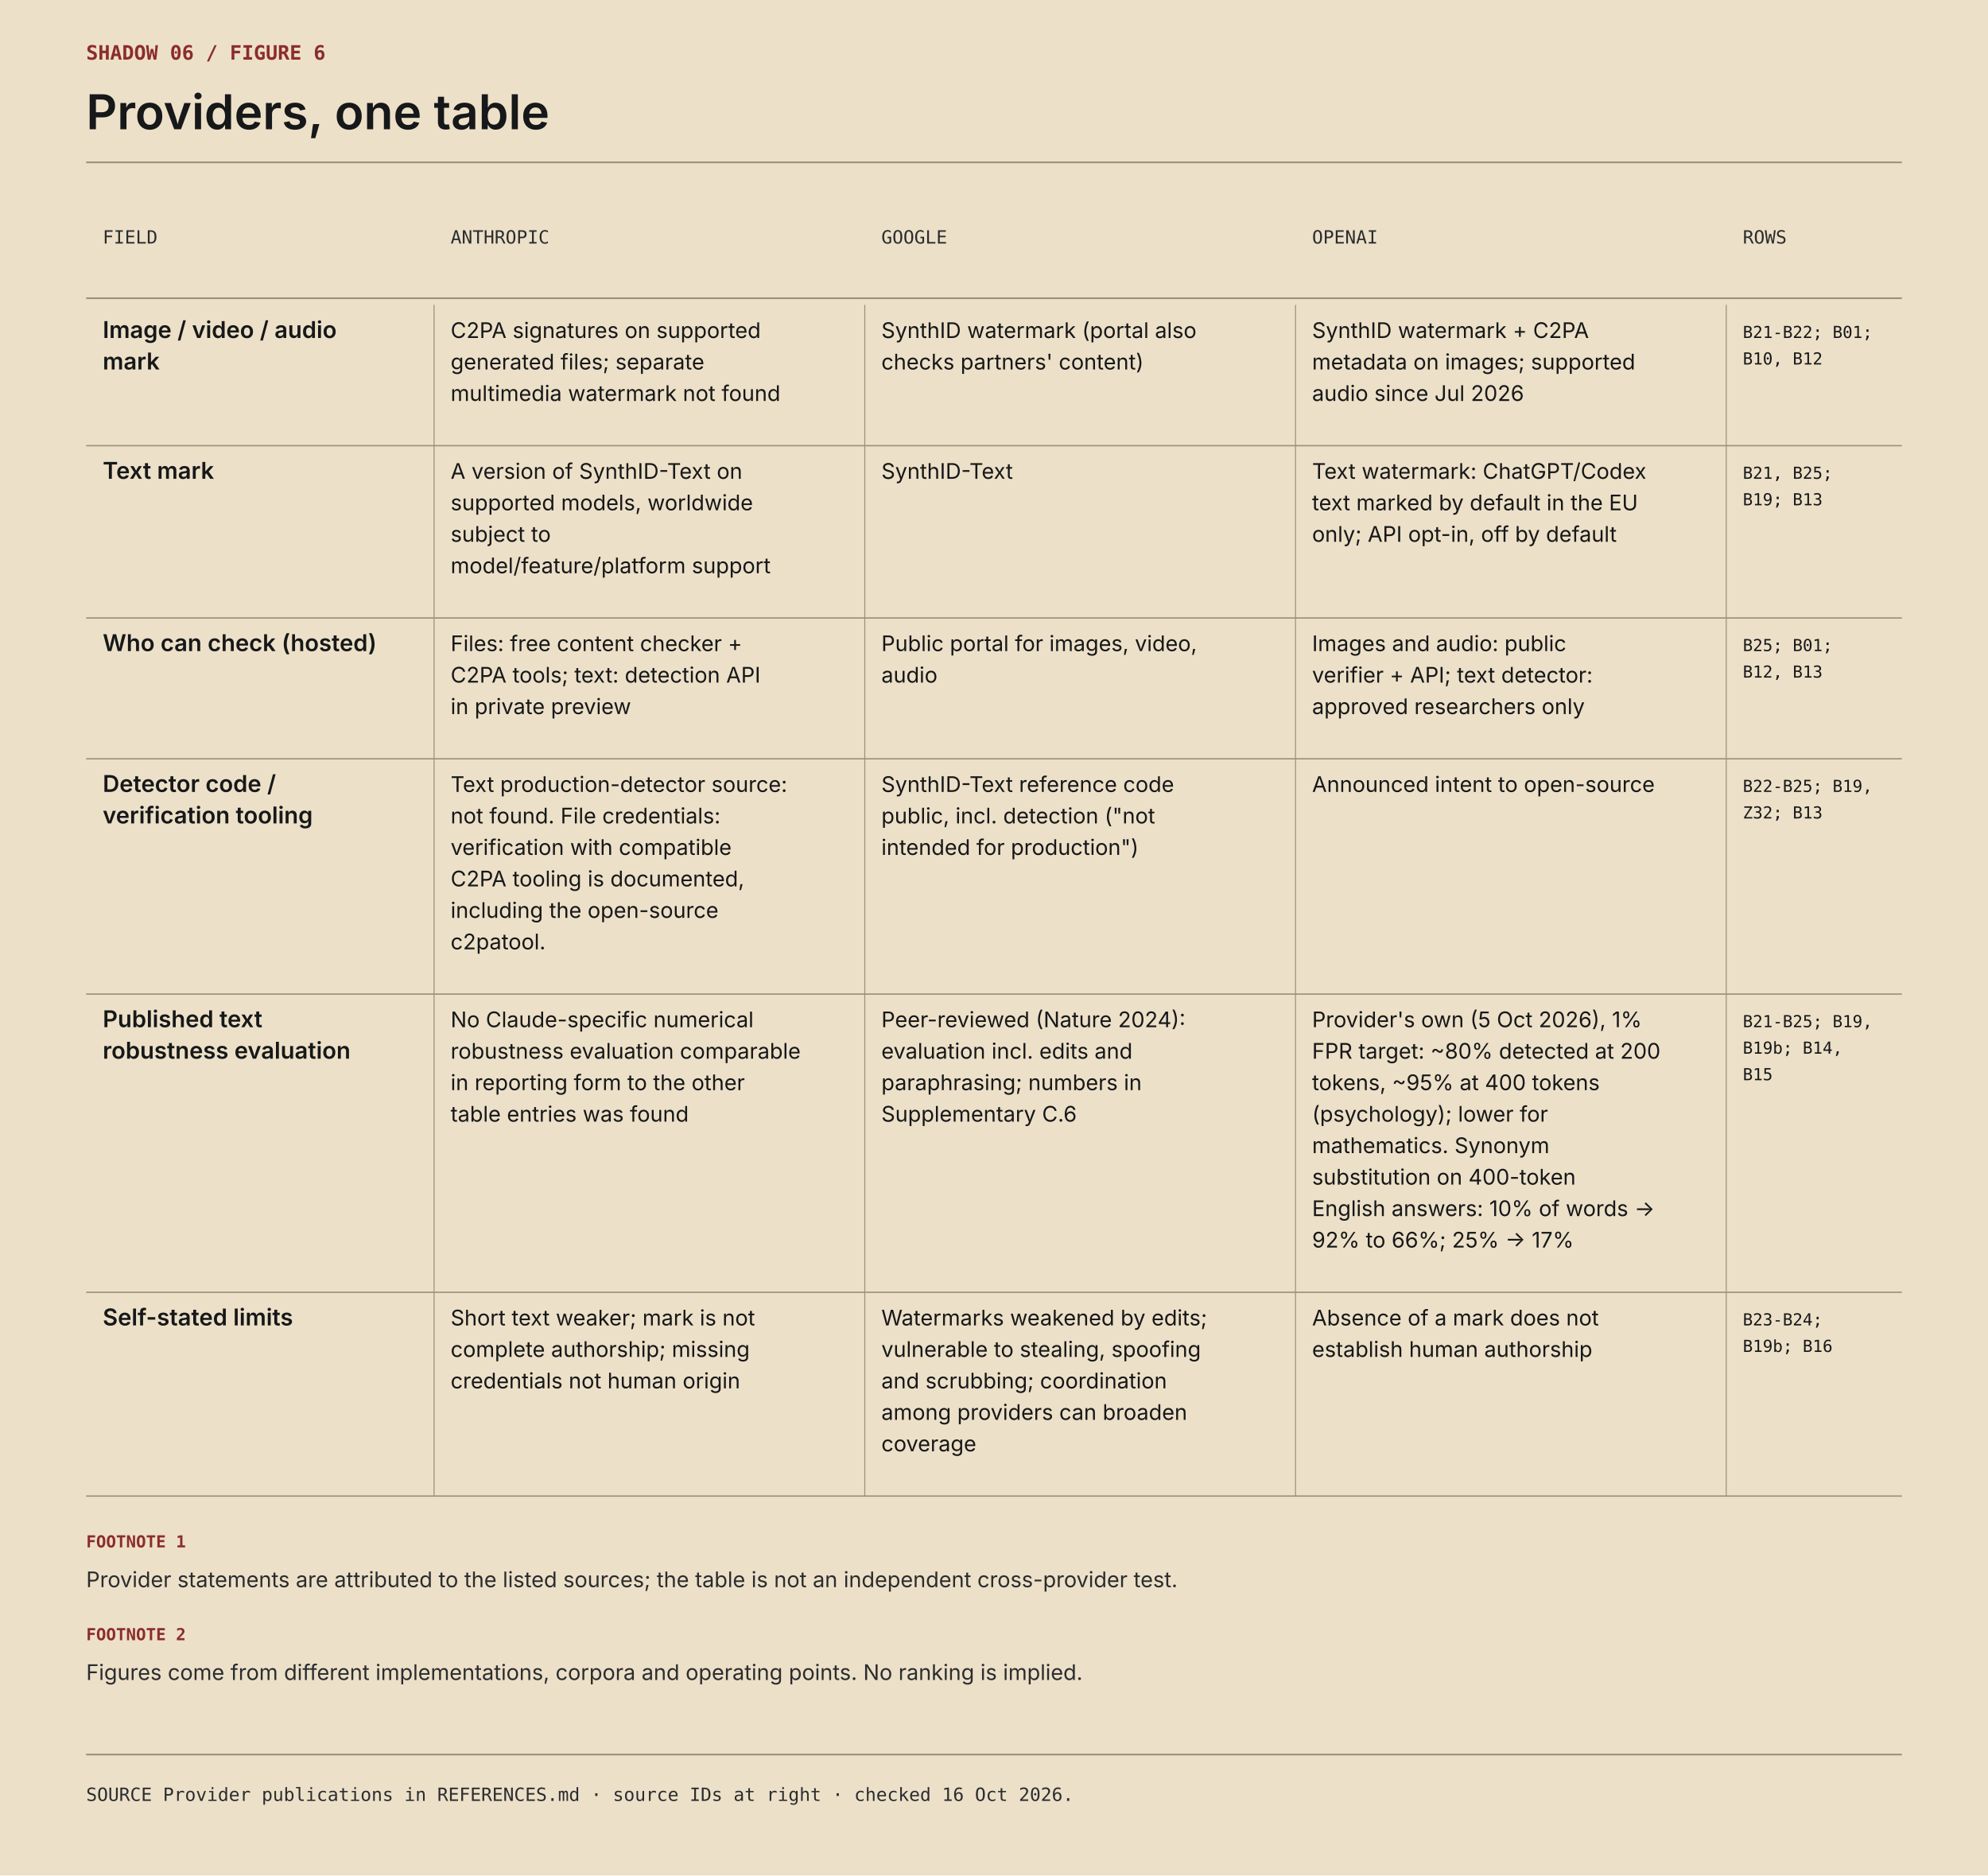
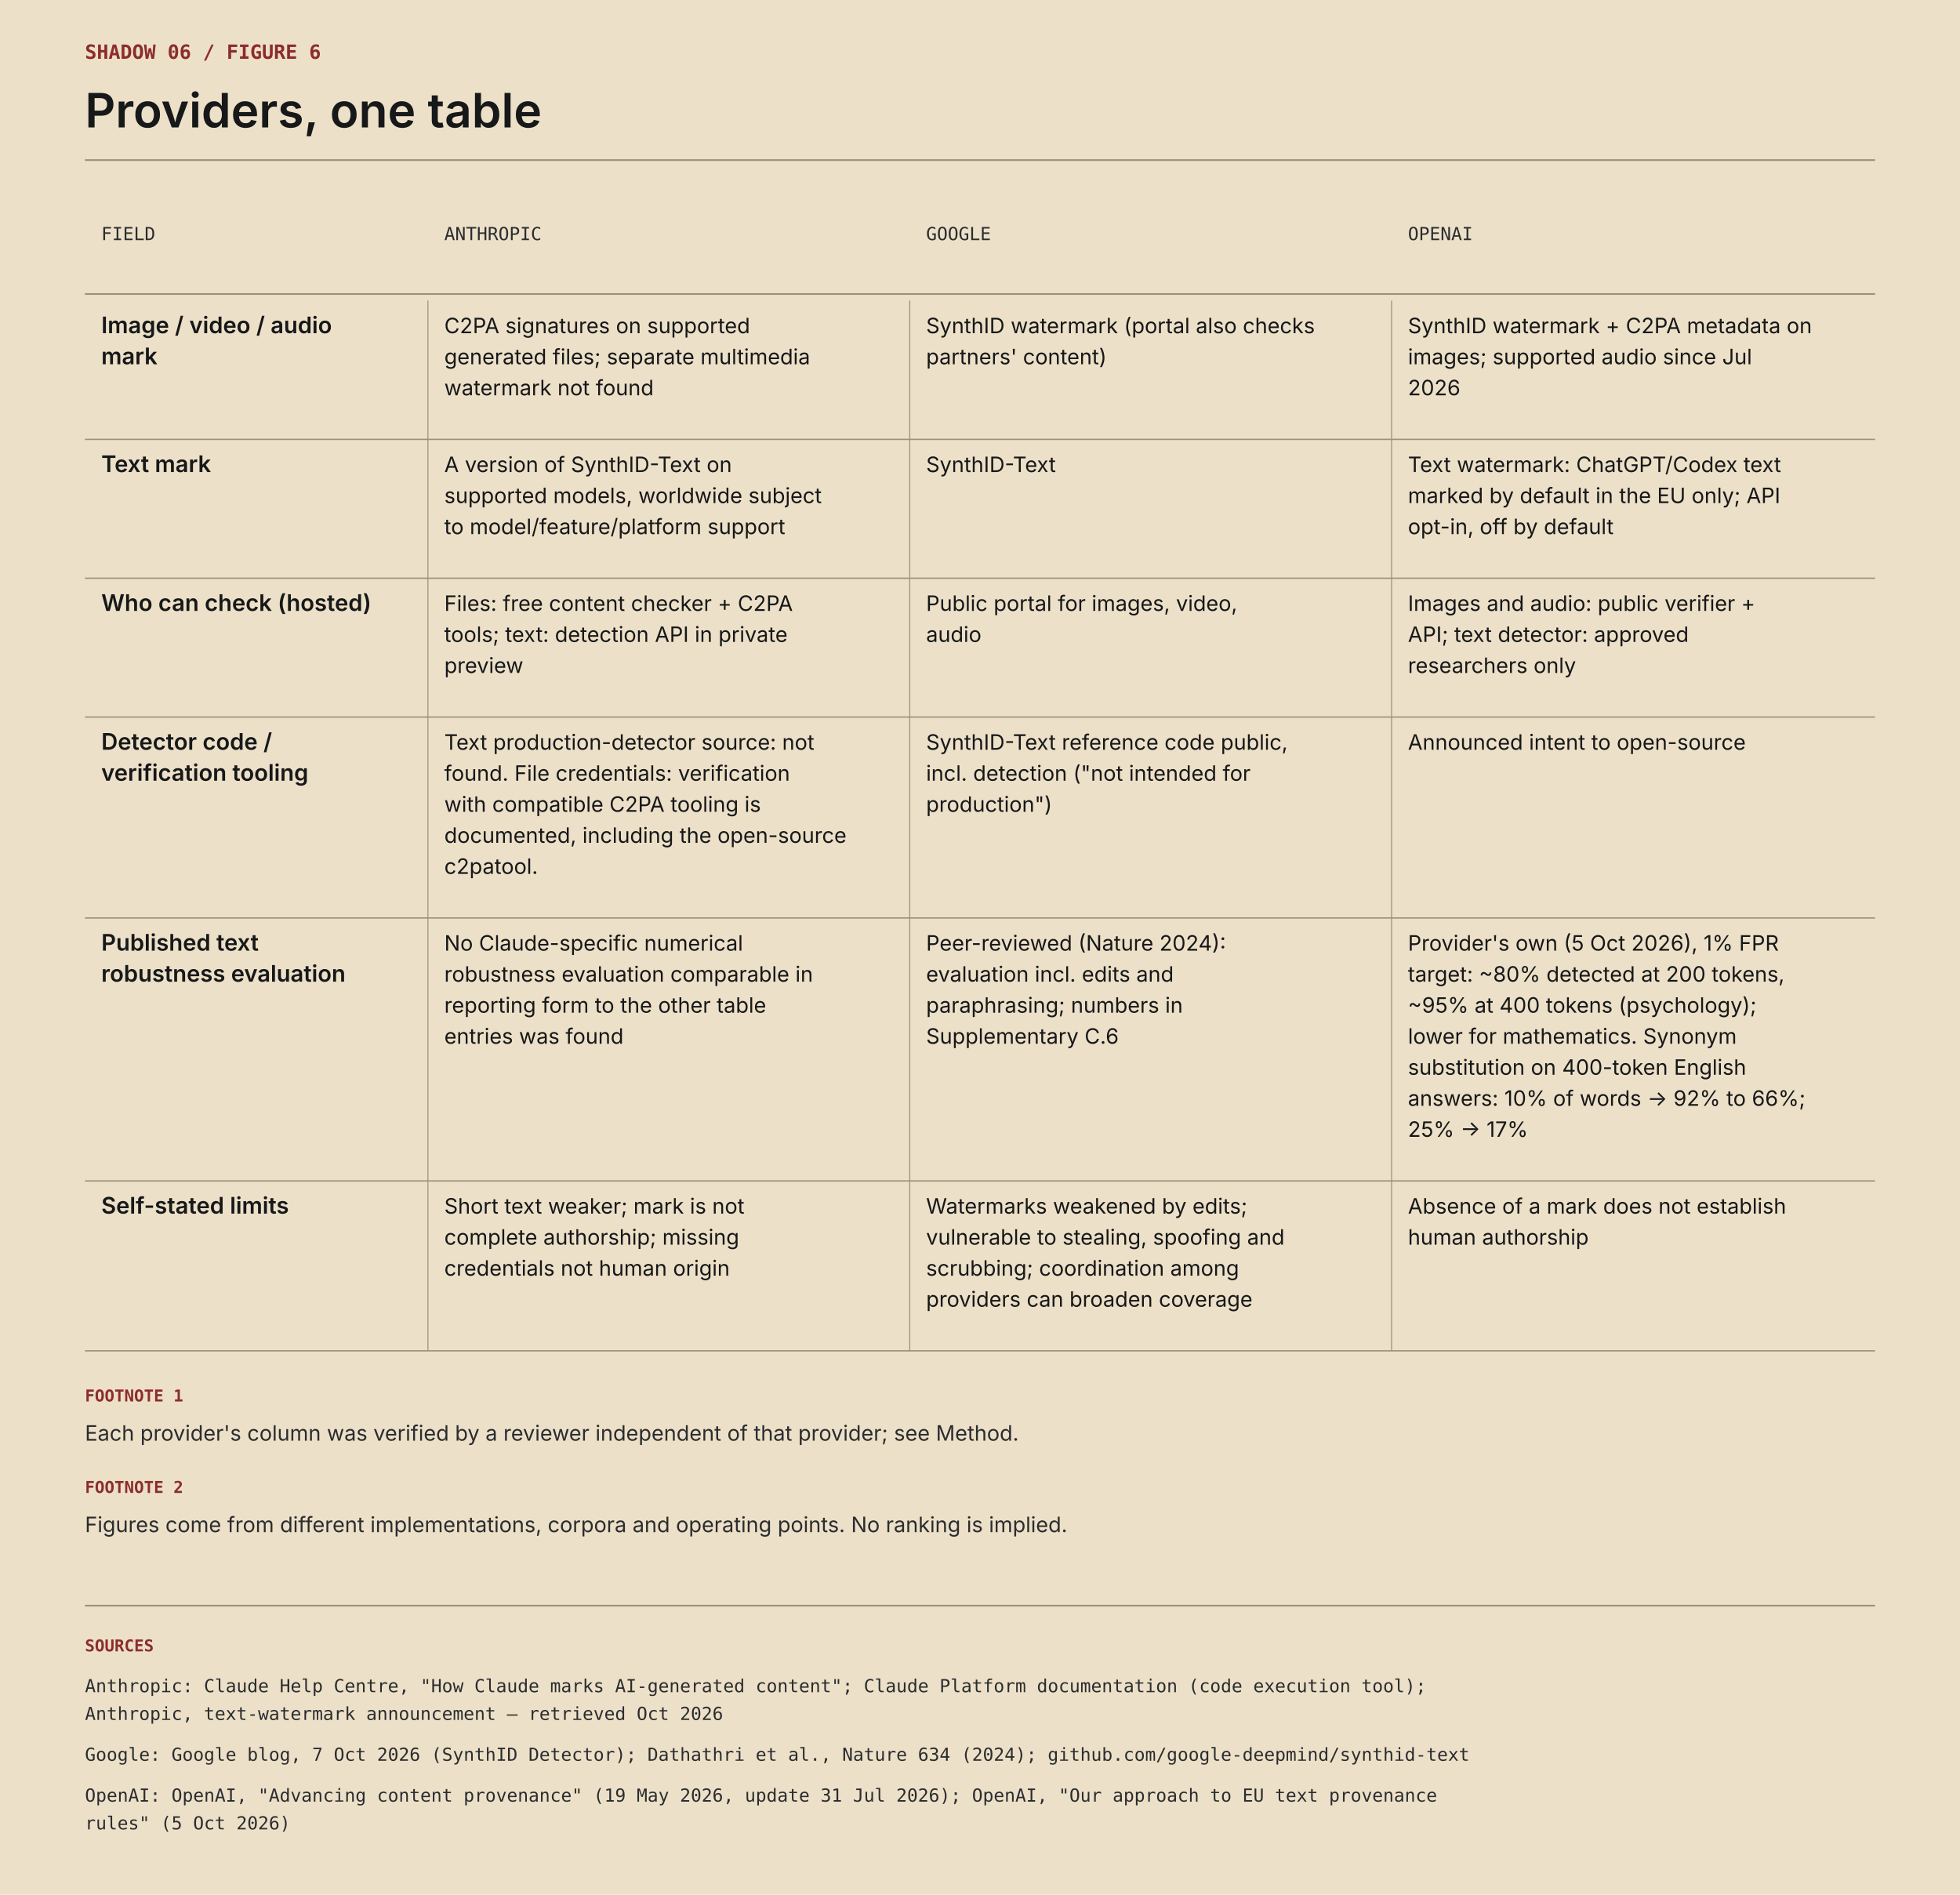
- <svg xmlns="http://www.w3.org/2000/svg" width="1200" height="1132" viewBox="0 0 1200 1132" role="img" aria-labelledby="title desc">
-   <rect width="1200" height="1132" fill="#EDE0C8" />
+ <svg xmlns="http://www.w3.org/2000/svg" width="1200" height="1160" viewBox="0 0 1200 1160" role="img" aria-labelledby="title desc">
+   <rect width="1200" height="1160" fill="#EDE0C8" />
  <text x="52" y="36" fill="#8B2D2D" font-family="JetBrains Mono,monospace" font-size="12" font-weight="600" text-anchor="start">SHADOW 06  /  FIGURE 6</text>
  <text x="52" y="78" fill="#161819" font-family="Inter,Arial,sans-serif" font-size="29" font-weight="600" text-anchor="start">Providers, one table</text>
  <line x1="52" y1="98" x2="1148" y2="98" stroke="#9C907A" stroke-width="1" />
  <text x="62" y="147" fill="#2A2D2F" font-family="JetBrains Mono,monospace" font-size="11" font-weight="400" text-anchor="start">FIELD</text>
  <text x="272" y="147" fill="#2A2D2F" font-family="JetBrains Mono,monospace" font-size="11" font-weight="400" text-anchor="start">ANTHROPIC</text>
-   <text x="532" y="147" fill="#2A2D2F" font-family="JetBrains Mono,monospace" font-size="11" font-weight="400" text-anchor="start">GOOGLE</text>
-   <text x="792" y="147" fill="#2A2D2F" font-family="JetBrains Mono,monospace" font-size="11" font-weight="400" text-anchor="start">OPENAI</text>
-   <text x="1052" y="147" fill="#2A2D2F" font-family="JetBrains Mono,monospace" font-size="11" font-weight="400" text-anchor="start">ROWS</text>
+   <text x="567" y="147" fill="#2A2D2F" font-family="JetBrains Mono,monospace" font-size="11" font-weight="400" text-anchor="start">GOOGLE</text>
+   <text x="862" y="147" fill="#2A2D2F" font-family="JetBrains Mono,monospace" font-size="11" font-weight="400" text-anchor="start">OPENAI</text>
  <line x1="52" y1="180" x2="1148" y2="180" stroke="#9C907A" stroke-width="1" />
  <g data-row="0" data-field="field" data-value="Image / video / audio mark">
    <text x="62" y="204" fill="#161819" font-family="Inter,Arial,sans-serif" font-size="14" font-weight="600" text-anchor="start">Image / video / audio</text>
    <text x="62" y="223" fill="#161819" font-family="Inter,Arial,sans-serif" font-size="14" font-weight="600" text-anchor="start">mark</text>
  </g>
  <line x1="262" y1="184" x2="262" y2="269" stroke="#9C907A" stroke-width="0.6" />
  <g data-row="0" data-field="anthropic" data-value="C2PA signatures on supported generated files; separate multimedia watermark not found">
    <text x="272" y="204" fill="#161819" font-family="Inter,Arial,sans-serif" font-size="13" font-weight="400" text-anchor="start">C2PA signatures on supported</text>
-     <text x="272" y="223" fill="#161819" font-family="Inter,Arial,sans-serif" font-size="13" font-weight="400" text-anchor="start">generated files; separate</text>
-     <text x="272" y="242" fill="#161819" font-family="Inter,Arial,sans-serif" font-size="13" font-weight="400" text-anchor="start">multimedia watermark not found</text>
+     <text x="272" y="223" fill="#161819" font-family="Inter,Arial,sans-serif" font-size="13" font-weight="400" text-anchor="start">generated files; separate multimedia</text>
+     <text x="272" y="242" fill="#161819" font-family="Inter,Arial,sans-serif" font-size="13" font-weight="400" text-anchor="start">watermark not found</text>
  </g>
-   <line x1="522" y1="184" x2="522" y2="269" stroke="#9C907A" stroke-width="0.6" />
+   <line x1="557" y1="184" x2="557" y2="269" stroke="#9C907A" stroke-width="0.6" />
  <g data-row="0" data-field="google" data-value="SynthID watermark (portal also checks partners' content)">
-     <text x="532" y="204" fill="#161819" font-family="Inter,Arial,sans-serif" font-size="13" font-weight="400" text-anchor="start">SynthID watermark (portal also</text>
-     <text x="532" y="223" fill="#161819" font-family="Inter,Arial,sans-serif" font-size="13" font-weight="400" text-anchor="start">checks partners' content)</text>
+     <text x="567" y="204" fill="#161819" font-family="Inter,Arial,sans-serif" font-size="13" font-weight="400" text-anchor="start">SynthID watermark (portal also checks</text>
+     <text x="567" y="223" fill="#161819" font-family="Inter,Arial,sans-serif" font-size="13" font-weight="400" text-anchor="start">partners' content)</text>
  </g>
-   <line x1="782" y1="184" x2="782" y2="269" stroke="#9C907A" stroke-width="0.6" />
+   <line x1="852" y1="184" x2="852" y2="269" stroke="#9C907A" stroke-width="0.6" />
  <g data-row="0" data-field="openai" data-value="SynthID watermark + C2PA metadata on images; supported audio since Jul 2026">
-     <text x="792" y="204" fill="#161819" font-family="Inter,Arial,sans-serif" font-size="13" font-weight="400" text-anchor="start">SynthID watermark + C2PA</text>
-     <text x="792" y="223" fill="#161819" font-family="Inter,Arial,sans-serif" font-size="13" font-weight="400" text-anchor="start">metadata on images; supported</text>
-     <text x="792" y="242" fill="#161819" font-family="Inter,Arial,sans-serif" font-size="13" font-weight="400" text-anchor="start">audio since Jul 2026</text>
-   </g>
-   <line x1="1042" y1="184" x2="1042" y2="269" stroke="#9C907A" stroke-width="0.6" />
-   <g data-row="0" data-field="source_rows" data-value="B21-B22; B01; B10, B12">
-     <text x="1052" y="204" fill="#161819" font-family="JetBrains Mono,monospace" font-size="10" font-weight="400" text-anchor="start">B21-B22; B01;</text>
-     <text x="1052" y="220" fill="#161819" font-family="JetBrains Mono,monospace" font-size="10" font-weight="400" text-anchor="start">B10, B12</text>
+     <text x="862" y="204" fill="#161819" font-family="Inter,Arial,sans-serif" font-size="13" font-weight="400" text-anchor="start">SynthID watermark + C2PA metadata on</text>
+     <text x="862" y="223" fill="#161819" font-family="Inter,Arial,sans-serif" font-size="13" font-weight="400" text-anchor="start">images; supported audio since Jul</text>
+     <text x="862" y="242" fill="#161819" font-family="Inter,Arial,sans-serif" font-size="13" font-weight="400" text-anchor="start">2026</text>
  </g>
  <line x1="52" y1="269" x2="1148" y2="269" stroke="#9C907A" stroke-width="0.8" />
  <g data-row="1" data-field="field" data-value="Text mark">
    <text x="62" y="289" fill="#161819" font-family="Inter,Arial,sans-serif" font-size="14" font-weight="600" text-anchor="start">Text mark</text>
  </g>
-   <line x1="262" y1="269" x2="262" y2="373" stroke="#9C907A" stroke-width="0.6" />
+   <line x1="262" y1="269" x2="262" y2="354" stroke="#9C907A" stroke-width="0.6" />
  <g data-row="1" data-field="anthropic" data-value="A version of SynthID-Text on supported models, worldwide subject to model/feature/platform support">
    <text x="272" y="289" fill="#161819" font-family="Inter,Arial,sans-serif" font-size="13" font-weight="400" text-anchor="start">A version of SynthID-Text on</text>
-     <text x="272" y="308" fill="#161819" font-family="Inter,Arial,sans-serif" font-size="13" font-weight="400" text-anchor="start">supported models, worldwide</text>
-     <text x="272" y="327" fill="#161819" font-family="Inter,Arial,sans-serif" font-size="13" font-weight="400" text-anchor="start">subject to</text>
-     <text x="272" y="346" fill="#161819" font-family="Inter,Arial,sans-serif" font-size="13" font-weight="400" text-anchor="start">model/feature/platform support</text>
+     <text x="272" y="308" fill="#161819" font-family="Inter,Arial,sans-serif" font-size="13" font-weight="400" text-anchor="start">supported models, worldwide subject</text>
+     <text x="272" y="327" fill="#161819" font-family="Inter,Arial,sans-serif" font-size="13" font-weight="400" text-anchor="start">to model/feature/platform support</text>
  </g>
-   <line x1="522" y1="269" x2="522" y2="373" stroke="#9C907A" stroke-width="0.6" />
+   <line x1="557" y1="269" x2="557" y2="354" stroke="#9C907A" stroke-width="0.6" />
  <g data-row="1" data-field="google" data-value="SynthID-Text">
-     <text x="532" y="289" fill="#161819" font-family="Inter,Arial,sans-serif" font-size="13" font-weight="400" text-anchor="start">SynthID-Text</text>
+     <text x="567" y="289" fill="#161819" font-family="Inter,Arial,sans-serif" font-size="13" font-weight="400" text-anchor="start">SynthID-Text</text>
  </g>
-   <line x1="782" y1="269" x2="782" y2="373" stroke="#9C907A" stroke-width="0.6" />
+   <line x1="852" y1="269" x2="852" y2="354" stroke="#9C907A" stroke-width="0.6" />
  <g data-row="1" data-field="openai" data-value="Text watermark: ChatGPT/Codex text marked by default in the EU only; API opt-in, off by default">
-     <text x="792" y="289" fill="#161819" font-family="Inter,Arial,sans-serif" font-size="13" font-weight="400" text-anchor="start">Text watermark: ChatGPT/Codex</text>
-     <text x="792" y="308" fill="#161819" font-family="Inter,Arial,sans-serif" font-size="13" font-weight="400" text-anchor="start">text marked by default in the EU</text>
-     <text x="792" y="327" fill="#161819" font-family="Inter,Arial,sans-serif" font-size="13" font-weight="400" text-anchor="start">only; API opt-in, off by default</text>
+     <text x="862" y="289" fill="#161819" font-family="Inter,Arial,sans-serif" font-size="13" font-weight="400" text-anchor="start">Text watermark: ChatGPT/Codex text</text>
+     <text x="862" y="308" fill="#161819" font-family="Inter,Arial,sans-serif" font-size="13" font-weight="400" text-anchor="start">marked by default in the EU only; API</text>
+     <text x="862" y="327" fill="#161819" font-family="Inter,Arial,sans-serif" font-size="13" font-weight="400" text-anchor="start">opt-in, off by default</text>
  </g>
-   <line x1="1042" y1="269" x2="1042" y2="373" stroke="#9C907A" stroke-width="0.6" />
-   <g data-row="1" data-field="source_rows" data-value="B21, B25; B19; B13">
-     <text x="1052" y="289" fill="#161819" font-family="JetBrains Mono,monospace" font-size="10" font-weight="400" text-anchor="start">B21, B25;</text>
-     <text x="1052" y="305" fill="#161819" font-family="JetBrains Mono,monospace" font-size="10" font-weight="400" text-anchor="start">B19; B13</text>
+   <line x1="52" y1="354" x2="1148" y2="354" stroke="#9C907A" stroke-width="0.8" />
+   <g data-row="2" data-field="field" data-value="Who can check (hosted)">
+     <text x="62" y="374" fill="#161819" font-family="Inter,Arial,sans-serif" font-size="14" font-weight="600" text-anchor="start">Who can check (hosted)</text>
  </g>
-   <line x1="52" y1="373" x2="1148" y2="373" stroke="#9C907A" stroke-width="0.8" />
-   <g data-row="2" data-field="field" data-value="Who can check (hosted)">
-     <text x="62" y="393" fill="#161819" font-family="Inter,Arial,sans-serif" font-size="14" font-weight="600" text-anchor="start">Who can check (hosted)</text>
+   <line x1="262" y1="354" x2="262" y2="439" stroke="#9C907A" stroke-width="0.6" />
+   <g data-row="2" data-field="anthropic" data-value="Files: free content checker + C2PA tools; text: detection API in private preview">
+     <text x="272" y="374" fill="#161819" font-family="Inter,Arial,sans-serif" font-size="13" font-weight="400" text-anchor="start">Files: free content checker + C2PA</text>
+     <text x="272" y="393" fill="#161819" font-family="Inter,Arial,sans-serif" font-size="13" font-weight="400" text-anchor="start">tools; text: detection API in private</text>
+     <text x="272" y="412" fill="#161819" font-family="Inter,Arial,sans-serif" font-size="13" font-weight="400" text-anchor="start">preview</text>
  </g>
-   <line x1="262" y1="373" x2="262" y2="458" stroke="#9C907A" stroke-width="0.6" />
-   <g data-row="2" data-field="anthropic" data-value="Files: free content checker + C2PA tools; text: detection API in private preview">
-     <text x="272" y="393" fill="#161819" font-family="Inter,Arial,sans-serif" font-size="13" font-weight="400" text-anchor="start">Files: free content checker +</text>
-     <text x="272" y="412" fill="#161819" font-family="Inter,Arial,sans-serif" font-size="13" font-weight="400" text-anchor="start">C2PA tools; text: detection API</text>
-     <text x="272" y="431" fill="#161819" font-family="Inter,Arial,sans-serif" font-size="13" font-weight="400" text-anchor="start">in private preview</text>
+   <line x1="557" y1="354" x2="557" y2="439" stroke="#9C907A" stroke-width="0.6" />
+   <g data-row="2" data-field="google" data-value="Public portal for images, video, audio">
+     <text x="567" y="374" fill="#161819" font-family="Inter,Arial,sans-serif" font-size="13" font-weight="400" text-anchor="start">Public portal for images, video,</text>
+     <text x="567" y="393" fill="#161819" font-family="Inter,Arial,sans-serif" font-size="13" font-weight="400" text-anchor="start">audio</text>
  </g>
-   <line x1="522" y1="373" x2="522" y2="458" stroke="#9C907A" stroke-width="0.6" />
-   <g data-row="2" data-field="google" data-value="Public portal for images, video, audio">
-     <text x="532" y="393" fill="#161819" font-family="Inter,Arial,sans-serif" font-size="13" font-weight="400" text-anchor="start">Public portal for images, video,</text>
-     <text x="532" y="412" fill="#161819" font-family="Inter,Arial,sans-serif" font-size="13" font-weight="400" text-anchor="start">audio</text>
+   <line x1="852" y1="354" x2="852" y2="439" stroke="#9C907A" stroke-width="0.6" />
+   <g data-row="2" data-field="openai" data-value="Images and audio: public verifier + API; text detector: approved researchers only">
+     <text x="862" y="374" fill="#161819" font-family="Inter,Arial,sans-serif" font-size="13" font-weight="400" text-anchor="start">Images and audio: public verifier +</text>
+     <text x="862" y="393" fill="#161819" font-family="Inter,Arial,sans-serif" font-size="13" font-weight="400" text-anchor="start">API; text detector: approved</text>
+     <text x="862" y="412" fill="#161819" font-family="Inter,Arial,sans-serif" font-size="13" font-weight="400" text-anchor="start">researchers only</text>
  </g>
-   <line x1="782" y1="373" x2="782" y2="458" stroke="#9C907A" stroke-width="0.6" />
-   <g data-row="2" data-field="openai" data-value="Images and audio: public verifier + API; text detector: approved researchers only">
-     <text x="792" y="393" fill="#161819" font-family="Inter,Arial,sans-serif" font-size="13" font-weight="400" text-anchor="start">Images and audio: public</text>
-     <text x="792" y="412" fill="#161819" font-family="Inter,Arial,sans-serif" font-size="13" font-weight="400" text-anchor="start">verifier + API; text detector:</text>
-     <text x="792" y="431" fill="#161819" font-family="Inter,Arial,sans-serif" font-size="13" font-weight="400" text-anchor="start">approved researchers only</text>
+   <line x1="52" y1="439" x2="1148" y2="439" stroke="#9C907A" stroke-width="0.8" />
+   <g data-row="3" data-field="field" data-value="Detector code / verification tooling">
+     <text x="62" y="459" fill="#161819" font-family="Inter,Arial,sans-serif" font-size="14" font-weight="600" text-anchor="start">Detector code /</text>
+     <text x="62" y="478" fill="#161819" font-family="Inter,Arial,sans-serif" font-size="14" font-weight="600" text-anchor="start">verification tooling</text>
  </g>
-   <line x1="1042" y1="373" x2="1042" y2="458" stroke="#9C907A" stroke-width="0.6" />
-   <g data-row="2" data-field="source_rows" data-value="B25; B01; B12, B13">
-     <text x="1052" y="393" fill="#161819" font-family="JetBrains Mono,monospace" font-size="10" font-weight="400" text-anchor="start">B25; B01;</text>
-     <text x="1052" y="409" fill="#161819" font-family="JetBrains Mono,monospace" font-size="10" font-weight="400" text-anchor="start">B12, B13</text>
+   <line x1="262" y1="439" x2="262" y2="562" stroke="#9C907A" stroke-width="0.6" />
+   <g data-row="3" data-field="anthropic" data-value="Text production-detector source: not found. File credentials: verification with compatible C2PA tooling is documented, including the open-source c2patool.">
+     <text x="272" y="459" fill="#161819" font-family="Inter,Arial,sans-serif" font-size="13" font-weight="400" text-anchor="start">Text production-detector source: not</text>
+     <text x="272" y="478" fill="#161819" font-family="Inter,Arial,sans-serif" font-size="13" font-weight="400" text-anchor="start">found. File credentials: verification</text>
+     <text x="272" y="497" fill="#161819" font-family="Inter,Arial,sans-serif" font-size="13" font-weight="400" text-anchor="start">with compatible C2PA tooling is</text>
+     <text x="272" y="516" fill="#161819" font-family="Inter,Arial,sans-serif" font-size="13" font-weight="400" text-anchor="start">documented, including the open-source</text>
+     <text x="272" y="535" fill="#161819" font-family="Inter,Arial,sans-serif" font-size="13" font-weight="400" text-anchor="start">c2patool.</text>
  </g>
-   <line x1="52" y1="458" x2="1148" y2="458" stroke="#9C907A" stroke-width="0.8" />
-   <g data-row="3" data-field="field" data-value="Detector code / verification tooling">
-     <text x="62" y="478" fill="#161819" font-family="Inter,Arial,sans-serif" font-size="14" font-weight="600" text-anchor="start">Detector code /</text>
-     <text x="62" y="497" fill="#161819" font-family="Inter,Arial,sans-serif" font-size="14" font-weight="600" text-anchor="start">verification tooling</text>
+   <line x1="557" y1="439" x2="557" y2="562" stroke="#9C907A" stroke-width="0.6" />
+   <g data-row="3" data-field="google" data-value="SynthID-Text reference code public, incl. detection (&quot;not intended for production&quot;)">
+     <text x="567" y="459" fill="#161819" font-family="Inter,Arial,sans-serif" font-size="13" font-weight="400" text-anchor="start">SynthID-Text reference code public,</text>
+     <text x="567" y="478" fill="#161819" font-family="Inter,Arial,sans-serif" font-size="13" font-weight="400" text-anchor="start">incl. detection ("not intended for</text>
+     <text x="567" y="497" fill="#161819" font-family="Inter,Arial,sans-serif" font-size="13" font-weight="400" text-anchor="start">production")</text>
  </g>
-   <line x1="262" y1="458" x2="262" y2="600" stroke="#9C907A" stroke-width="0.6" />
-   <g data-row="3" data-field="anthropic" data-value="Text production-detector source: not found. File credentials: verification with compatible C2PA tooling is documented, including the open-source c2patool.">
-     <text x="272" y="478" fill="#161819" font-family="Inter,Arial,sans-serif" font-size="13" font-weight="400" text-anchor="start">Text production-detector source:</text>
-     <text x="272" y="497" fill="#161819" font-family="Inter,Arial,sans-serif" font-size="13" font-weight="400" text-anchor="start">not found. File credentials:</text>
-     <text x="272" y="516" fill="#161819" font-family="Inter,Arial,sans-serif" font-size="13" font-weight="400" text-anchor="start">verification with compatible</text>
-     <text x="272" y="535" fill="#161819" font-family="Inter,Arial,sans-serif" font-size="13" font-weight="400" text-anchor="start">C2PA tooling is documented,</text>
-     <text x="272" y="554" fill="#161819" font-family="Inter,Arial,sans-serif" font-size="13" font-weight="400" text-anchor="start">including the open-source</text>
-     <text x="272" y="573" fill="#161819" font-family="Inter,Arial,sans-serif" font-size="13" font-weight="400" text-anchor="start">c2patool.</text>
+   <line x1="852" y1="439" x2="852" y2="562" stroke="#9C907A" stroke-width="0.6" />
+   <g data-row="3" data-field="openai" data-value="Announced intent to open-source">
+     <text x="862" y="459" fill="#161819" font-family="Inter,Arial,sans-serif" font-size="13" font-weight="400" text-anchor="start">Announced intent to open-source</text>
  </g>
-   <line x1="522" y1="458" x2="522" y2="600" stroke="#9C907A" stroke-width="0.6" />
-   <g data-row="3" data-field="google" data-value="SynthID-Text reference code public, incl. detection (&quot;not intended for production&quot;)">
-     <text x="532" y="478" fill="#161819" font-family="Inter,Arial,sans-serif" font-size="13" font-weight="400" text-anchor="start">SynthID-Text reference code</text>
-     <text x="532" y="497" fill="#161819" font-family="Inter,Arial,sans-serif" font-size="13" font-weight="400" text-anchor="start">public, incl. detection ("not</text>
-     <text x="532" y="516" fill="#161819" font-family="Inter,Arial,sans-serif" font-size="13" font-weight="400" text-anchor="start">intended for production")</text>
+   <line x1="52" y1="562" x2="1148" y2="562" stroke="#9C907A" stroke-width="0.8" />
+   <g data-row="4" data-field="field" data-value="Published text robustness evaluation">
+     <text x="62" y="582" fill="#161819" font-family="Inter,Arial,sans-serif" font-size="14" font-weight="600" text-anchor="start">Published text</text>
+     <text x="62" y="601" fill="#161819" font-family="Inter,Arial,sans-serif" font-size="14" font-weight="600" text-anchor="start">robustness evaluation</text>
  </g>
-   <line x1="782" y1="458" x2="782" y2="600" stroke="#9C907A" stroke-width="0.6" />
-   <g data-row="3" data-field="openai" data-value="Announced intent to open-source">
-     <text x="792" y="478" fill="#161819" font-family="Inter,Arial,sans-serif" font-size="13" font-weight="400" text-anchor="start">Announced intent to open-source</text>
+   <line x1="262" y1="562" x2="262" y2="723" stroke="#9C907A" stroke-width="0.6" />
+   <g data-row="4" data-field="anthropic" data-value="No Claude-specific numerical robustness evaluation comparable in reporting form to the other table entries was found">
+     <text x="272" y="582" fill="#161819" font-family="Inter,Arial,sans-serif" font-size="13" font-weight="400" text-anchor="start">No Claude-specific numerical</text>
+     <text x="272" y="601" fill="#161819" font-family="Inter,Arial,sans-serif" font-size="13" font-weight="400" text-anchor="start">robustness evaluation comparable in</text>
+     <text x="272" y="620" fill="#161819" font-family="Inter,Arial,sans-serif" font-size="13" font-weight="400" text-anchor="start">reporting form to the other table</text>
+     <text x="272" y="639" fill="#161819" font-family="Inter,Arial,sans-serif" font-size="13" font-weight="400" text-anchor="start">entries was found</text>
  </g>
-   <line x1="1042" y1="458" x2="1042" y2="600" stroke="#9C907A" stroke-width="0.6" />
-   <g data-row="3" data-field="source_rows" data-value="B22-B25; B19, Z32; B13">
-     <text x="1052" y="478" fill="#161819" font-family="JetBrains Mono,monospace" font-size="10" font-weight="400" text-anchor="start">B22-B25; B19,</text>
-     <text x="1052" y="494" fill="#161819" font-family="JetBrains Mono,monospace" font-size="10" font-weight="400" text-anchor="start">Z32; B13</text>
+   <line x1="557" y1="562" x2="557" y2="723" stroke="#9C907A" stroke-width="0.6" />
+   <g data-row="4" data-field="google" data-value="Peer-reviewed (Nature 2024): evaluation incl. edits and paraphrasing; numbers in Supplementary C.6">
+     <text x="567" y="582" fill="#161819" font-family="Inter,Arial,sans-serif" font-size="13" font-weight="400" text-anchor="start">Peer-reviewed (Nature 2024):</text>
+     <text x="567" y="601" fill="#161819" font-family="Inter,Arial,sans-serif" font-size="13" font-weight="400" text-anchor="start">evaluation incl. edits and</text>
+     <text x="567" y="620" fill="#161819" font-family="Inter,Arial,sans-serif" font-size="13" font-weight="400" text-anchor="start">paraphrasing; numbers in</text>
+     <text x="567" y="639" fill="#161819" font-family="Inter,Arial,sans-serif" font-size="13" font-weight="400" text-anchor="start">Supplementary C.6</text>
  </g>
-   <line x1="52" y1="600" x2="1148" y2="600" stroke="#9C907A" stroke-width="0.8" />
-   <g data-row="4" data-field="field" data-value="Published text robustness evaluation">
-     <text x="62" y="620" fill="#161819" font-family="Inter,Arial,sans-serif" font-size="14" font-weight="600" text-anchor="start">Published text</text>
-     <text x="62" y="639" fill="#161819" font-family="Inter,Arial,sans-serif" font-size="14" font-weight="600" text-anchor="start">robustness evaluation</text>
+   <line x1="852" y1="562" x2="852" y2="723" stroke="#9C907A" stroke-width="0.6" />
+   <g data-row="4" data-field="openai" data-value="Provider's own (5 Oct 2026), 1% FPR target: ~80% detected at 200 tokens, ~95% at 400 tokens (psychology); lower for mathematics. Synonym substitution on 400-token English answers: 10% of words → 92% to 66%; 25% → 17%">
+     <text x="862" y="582" fill="#161819" font-family="Inter,Arial,sans-serif" font-size="13" font-weight="400" text-anchor="start">Provider's own (5 Oct 2026), 1% FPR</text>
+     <text x="862" y="601" fill="#161819" font-family="Inter,Arial,sans-serif" font-size="13" font-weight="400" text-anchor="start">target: ~80% detected at 200 tokens,</text>
+     <text x="862" y="620" fill="#161819" font-family="Inter,Arial,sans-serif" font-size="13" font-weight="400" text-anchor="start">~95% at 400 tokens (psychology);</text>
+     <text x="862" y="639" fill="#161819" font-family="Inter,Arial,sans-serif" font-size="13" font-weight="400" text-anchor="start">lower for mathematics. Synonym</text>
+     <text x="862" y="658" fill="#161819" font-family="Inter,Arial,sans-serif" font-size="13" font-weight="400" text-anchor="start">substitution on 400-token English</text>
+     <text x="862" y="677" fill="#161819" font-family="Inter,Arial,sans-serif" font-size="13" font-weight="400" text-anchor="start">answers: 10% of words → 92% to 66%;</text>
+     <text x="862" y="696" fill="#161819" font-family="Inter,Arial,sans-serif" font-size="13" font-weight="400" text-anchor="start">25% → 17%</text>
  </g>
-   <line x1="262" y1="600" x2="262" y2="780" stroke="#9C907A" stroke-width="0.6" />
-   <g data-row="4" data-field="anthropic" data-value="No Claude-specific numerical robustness evaluation comparable in reporting form to the other table entries was found">
-     <text x="272" y="620" fill="#161819" font-family="Inter,Arial,sans-serif" font-size="13" font-weight="400" text-anchor="start">No Claude-specific numerical</text>
-     <text x="272" y="639" fill="#161819" font-family="Inter,Arial,sans-serif" font-size="13" font-weight="400" text-anchor="start">robustness evaluation comparable</text>
-     <text x="272" y="658" fill="#161819" font-family="Inter,Arial,sans-serif" font-size="13" font-weight="400" text-anchor="start">in reporting form to the other</text>
-     <text x="272" y="677" fill="#161819" font-family="Inter,Arial,sans-serif" font-size="13" font-weight="400" text-anchor="start">table entries was found</text>
+   <line x1="52" y1="723" x2="1148" y2="723" stroke="#9C907A" stroke-width="0.8" />
+   <g data-row="5" data-field="field" data-value="Self-stated limits">
+     <text x="62" y="743" fill="#161819" font-family="Inter,Arial,sans-serif" font-size="14" font-weight="600" text-anchor="start">Self-stated limits</text>
  </g>
-   <line x1="522" y1="600" x2="522" y2="780" stroke="#9C907A" stroke-width="0.6" />
-   <g data-row="4" data-field="google" data-value="Peer-reviewed (Nature 2024): evaluation incl. edits and paraphrasing; numbers in Supplementary C.6">
-     <text x="532" y="620" fill="#161819" font-family="Inter,Arial,sans-serif" font-size="13" font-weight="400" text-anchor="start">Peer-reviewed (Nature 2024):</text>
-     <text x="532" y="639" fill="#161819" font-family="Inter,Arial,sans-serif" font-size="13" font-weight="400" text-anchor="start">evaluation incl. edits and</text>
-     <text x="532" y="658" fill="#161819" font-family="Inter,Arial,sans-serif" font-size="13" font-weight="400" text-anchor="start">paraphrasing; numbers in</text>
-     <text x="532" y="677" fill="#161819" font-family="Inter,Arial,sans-serif" font-size="13" font-weight="400" text-anchor="start">Supplementary C.6</text>
+   <line x1="262" y1="723" x2="262" y2="827" stroke="#9C907A" stroke-width="0.6" />
+   <g data-row="5" data-field="anthropic" data-value="Short text weaker; mark is not complete authorship; missing credentials not human origin">
+     <text x="272" y="743" fill="#161819" font-family="Inter,Arial,sans-serif" font-size="13" font-weight="400" text-anchor="start">Short text weaker; mark is not</text>
+     <text x="272" y="762" fill="#161819" font-family="Inter,Arial,sans-serif" font-size="13" font-weight="400" text-anchor="start">complete authorship; missing</text>
+     <text x="272" y="781" fill="#161819" font-family="Inter,Arial,sans-serif" font-size="13" font-weight="400" text-anchor="start">credentials not human origin</text>
  </g>
-   <line x1="782" y1="600" x2="782" y2="780" stroke="#9C907A" stroke-width="0.6" />
-   <g data-row="4" data-field="openai" data-value="Provider's own (5 Oct 2026), 1% FPR target: ~80% detected at 200 tokens, ~95% at 400 tokens (psychology); lower for mathematics. Synonym substitution on 400-token English answers: 10% of words → 92% to 66%; 25% → 17%">
-     <text x="792" y="620" fill="#161819" font-family="Inter,Arial,sans-serif" font-size="13" font-weight="400" text-anchor="start">Provider's own (5 Oct 2026), 1%</text>
-     <text x="792" y="639" fill="#161819" font-family="Inter,Arial,sans-serif" font-size="13" font-weight="400" text-anchor="start">FPR target: ~80% detected at 200</text>
-     <text x="792" y="658" fill="#161819" font-family="Inter,Arial,sans-serif" font-size="13" font-weight="400" text-anchor="start">tokens, ~95% at 400 tokens</text>
-     <text x="792" y="677" fill="#161819" font-family="Inter,Arial,sans-serif" font-size="13" font-weight="400" text-anchor="start">(psychology); lower for</text>
-     <text x="792" y="696" fill="#161819" font-family="Inter,Arial,sans-serif" font-size="13" font-weight="400" text-anchor="start">mathematics. Synonym</text>
-     <text x="792" y="715" fill="#161819" font-family="Inter,Arial,sans-serif" font-size="13" font-weight="400" text-anchor="start">substitution on 400-token</text>
-     <text x="792" y="734" fill="#161819" font-family="Inter,Arial,sans-serif" font-size="13" font-weight="400" text-anchor="start">English answers: 10% of words →</text>
-     <text x="792" y="753" fill="#161819" font-family="Inter,Arial,sans-serif" font-size="13" font-weight="400" text-anchor="start">92% to 66%; 25% → 17%</text>
+   <line x1="557" y1="723" x2="557" y2="827" stroke="#9C907A" stroke-width="0.6" />
+   <g data-row="5" data-field="google" data-value="Watermarks weakened by edits; vulnerable to stealing, spoofing and scrubbing; coordination among providers can broaden coverage">
+     <text x="567" y="743" fill="#161819" font-family="Inter,Arial,sans-serif" font-size="13" font-weight="400" text-anchor="start">Watermarks weakened by edits;</text>
+     <text x="567" y="762" fill="#161819" font-family="Inter,Arial,sans-serif" font-size="13" font-weight="400" text-anchor="start">vulnerable to stealing, spoofing and</text>
+     <text x="567" y="781" fill="#161819" font-family="Inter,Arial,sans-serif" font-size="13" font-weight="400" text-anchor="start">scrubbing; coordination among</text>
+     <text x="567" y="800" fill="#161819" font-family="Inter,Arial,sans-serif" font-size="13" font-weight="400" text-anchor="start">providers can broaden coverage</text>
  </g>
-   <line x1="1042" y1="600" x2="1042" y2="780" stroke="#9C907A" stroke-width="0.6" />
-   <g data-row="4" data-field="source_rows" data-value="B21-B25; B19, B19b; B14, B15">
-     <text x="1052" y="620" fill="#161819" font-family="JetBrains Mono,monospace" font-size="10" font-weight="400" text-anchor="start">B21-B25; B19,</text>
-     <text x="1052" y="636" fill="#161819" font-family="JetBrains Mono,monospace" font-size="10" font-weight="400" text-anchor="start">B19b; B14,</text>
-     <text x="1052" y="652" fill="#161819" font-family="JetBrains Mono,monospace" font-size="10" font-weight="400" text-anchor="start">B15</text>
+   <line x1="852" y1="723" x2="852" y2="827" stroke="#9C907A" stroke-width="0.6" />
+   <g data-row="5" data-field="openai" data-value="Absence of a mark does not establish human authorship">
+     <text x="862" y="743" fill="#161819" font-family="Inter,Arial,sans-serif" font-size="13" font-weight="400" text-anchor="start">Absence of a mark does not establish</text>
+     <text x="862" y="762" fill="#161819" font-family="Inter,Arial,sans-serif" font-size="13" font-weight="400" text-anchor="start">human authorship</text>
  </g>
-   <line x1="52" y1="780" x2="1148" y2="780" stroke="#9C907A" stroke-width="0.8" />
-   <g data-row="5" data-field="field" data-value="Self-stated limits">
-     <text x="62" y="800" fill="#161819" font-family="Inter,Arial,sans-serif" font-size="14" font-weight="600" text-anchor="start">Self-stated limits</text>
-   </g>
-   <line x1="262" y1="780" x2="262" y2="903" stroke="#9C907A" stroke-width="0.6" />
-   <g data-row="5" data-field="anthropic" data-value="Short text weaker; mark is not complete authorship; missing credentials not human origin">
-     <text x="272" y="800" fill="#161819" font-family="Inter,Arial,sans-serif" font-size="13" font-weight="400" text-anchor="start">Short text weaker; mark is not</text>
-     <text x="272" y="819" fill="#161819" font-family="Inter,Arial,sans-serif" font-size="13" font-weight="400" text-anchor="start">complete authorship; missing</text>
-     <text x="272" y="838" fill="#161819" font-family="Inter,Arial,sans-serif" font-size="13" font-weight="400" text-anchor="start">credentials not human origin</text>
-   </g>
-   <line x1="522" y1="780" x2="522" y2="903" stroke="#9C907A" stroke-width="0.6" />
-   <g data-row="5" data-field="google" data-value="Watermarks weakened by edits; vulnerable to stealing, spoofing and scrubbing; coordination among providers can broaden coverage">
-     <text x="532" y="800" fill="#161819" font-family="Inter,Arial,sans-serif" font-size="13" font-weight="400" text-anchor="start">Watermarks weakened by edits;</text>
-     <text x="532" y="819" fill="#161819" font-family="Inter,Arial,sans-serif" font-size="13" font-weight="400" text-anchor="start">vulnerable to stealing, spoofing</text>
-     <text x="532" y="838" fill="#161819" font-family="Inter,Arial,sans-serif" font-size="13" font-weight="400" text-anchor="start">and scrubbing; coordination</text>
-     <text x="532" y="857" fill="#161819" font-family="Inter,Arial,sans-serif" font-size="13" font-weight="400" text-anchor="start">among providers can broaden</text>
-     <text x="532" y="876" fill="#161819" font-family="Inter,Arial,sans-serif" font-size="13" font-weight="400" text-anchor="start">coverage</text>
-   </g>
-   <line x1="782" y1="780" x2="782" y2="903" stroke="#9C907A" stroke-width="0.6" />
-   <g data-row="5" data-field="openai" data-value="Absence of a mark does not establish human authorship">
-     <text x="792" y="800" fill="#161819" font-family="Inter,Arial,sans-serif" font-size="13" font-weight="400" text-anchor="start">Absence of a mark does not</text>
-     <text x="792" y="819" fill="#161819" font-family="Inter,Arial,sans-serif" font-size="13" font-weight="400" text-anchor="start">establish human authorship</text>
-   </g>
-   <line x1="1042" y1="780" x2="1042" y2="903" stroke="#9C907A" stroke-width="0.6" />
-   <g data-row="5" data-field="source_rows" data-value="B23-B24; B19b; B16">
-     <text x="1052" y="800" fill="#161819" font-family="JetBrains Mono,monospace" font-size="10" font-weight="400" text-anchor="start">B23-B24;</text>
-     <text x="1052" y="816" fill="#161819" font-family="JetBrains Mono,monospace" font-size="10" font-weight="400" text-anchor="start">B19b; B16</text>
-   </g>
-   <line x1="52" y1="903" x2="1148" y2="903" stroke="#9C907A" stroke-width="0.8" />
-   <text x="52" y="934" fill="#8B2D2D" font-family="JetBrains Mono,monospace" font-size="10" font-weight="600" text-anchor="start">FOOTNOTE 1</text>
-   <text x="52" y="958" fill="#2A2D2F" font-family="Inter,Arial,sans-serif" font-size="13" font-weight="400" text-anchor="start">Provider statements are attributed to the listed sources; the table is not an independent cross-provider test.</text>
-   <text x="52" y="990" fill="#8B2D2D" font-family="JetBrains Mono,monospace" font-size="10" font-weight="600" text-anchor="start">FOOTNOTE 2</text>
-   <text x="52" y="1014" fill="#2A2D2F" font-family="Inter,Arial,sans-serif" font-size="13" font-weight="400" text-anchor="start">Figures come from different implementations, corpora and operating points. No ranking is implied.</text>
-   <line x1="52" y1="1059" x2="1148" y2="1059" stroke="#9C907A" stroke-width="1" />
-   <text x="52" y="1087" fill="#2A2D2F" font-family="JetBrains Mono,monospace" font-size="11" font-weight="400" text-anchor="start">SOURCE  Provider publications in REFERENCES.md · source IDs at right · checked 16 Oct 2026.</text>
+   <line x1="52" y1="827" x2="1148" y2="827" stroke="#9C907A" stroke-width="0.8" />
+   <text x="52" y="858" fill="#8B2D2D" font-family="JetBrains Mono,monospace" font-size="10" font-weight="600" text-anchor="start">FOOTNOTE 1</text>
+   <text x="52" y="882" fill="#2A2D2F" font-family="Inter,Arial,sans-serif" font-size="13" font-weight="400" text-anchor="start">Each provider's column was verified by a reviewer independent of that provider; see Method.</text>
+   <text x="52" y="914" fill="#8B2D2D" font-family="JetBrains Mono,monospace" font-size="10" font-weight="600" text-anchor="start">FOOTNOTE 2</text>
+   <text x="52" y="938" fill="#2A2D2F" font-family="Inter,Arial,sans-serif" font-size="13" font-weight="400" text-anchor="start">Figures come from different implementations, corpora and operating points. No ranking is implied.</text>
+   <line x1="52" y1="983" x2="1148" y2="983" stroke="#9C907A" stroke-width="1" />
+   <text x="52" y="1011" fill="#8B2D2D" font-family="JetBrains Mono,monospace" font-size="10" font-weight="600" text-anchor="start">SOURCES</text>
+   <text x="52" y="1036" fill="#2A2D2F" font-family="JetBrains Mono,monospace" font-size="11" font-weight="400" text-anchor="start">Anthropic: Claude Help Centre, "How Claude marks AI-generated content"; Claude Platform documentation (code execution tool);</text>
+   <text x="52" y="1053" fill="#2A2D2F" font-family="JetBrains Mono,monospace" font-size="11" font-weight="400" text-anchor="start">Anthropic, text-watermark announcement — retrieved Oct 2026</text>
+   <text x="52" y="1078" fill="#2A2D2F" font-family="JetBrains Mono,monospace" font-size="11" font-weight="400" text-anchor="start">Google: Google blog, 7 Oct 2026 (SynthID Detector); Dathathri et al., Nature 634 (2024); github.com/google-deepmind/synthid-text</text>
+   <text x="52" y="1103" fill="#2A2D2F" font-family="JetBrains Mono,monospace" font-size="11" font-weight="400" text-anchor="start">OpenAI: OpenAI, "Advancing content provenance" (19 May 2026, update 31 Jul 2026); OpenAI, "Our approach to EU text provenance</text>
+   <text x="52" y="1120" fill="#2A2D2F" font-family="JetBrains Mono,monospace" font-size="11" font-weight="400" text-anchor="start">rules" (5 Oct 2026)</text>
</svg>
